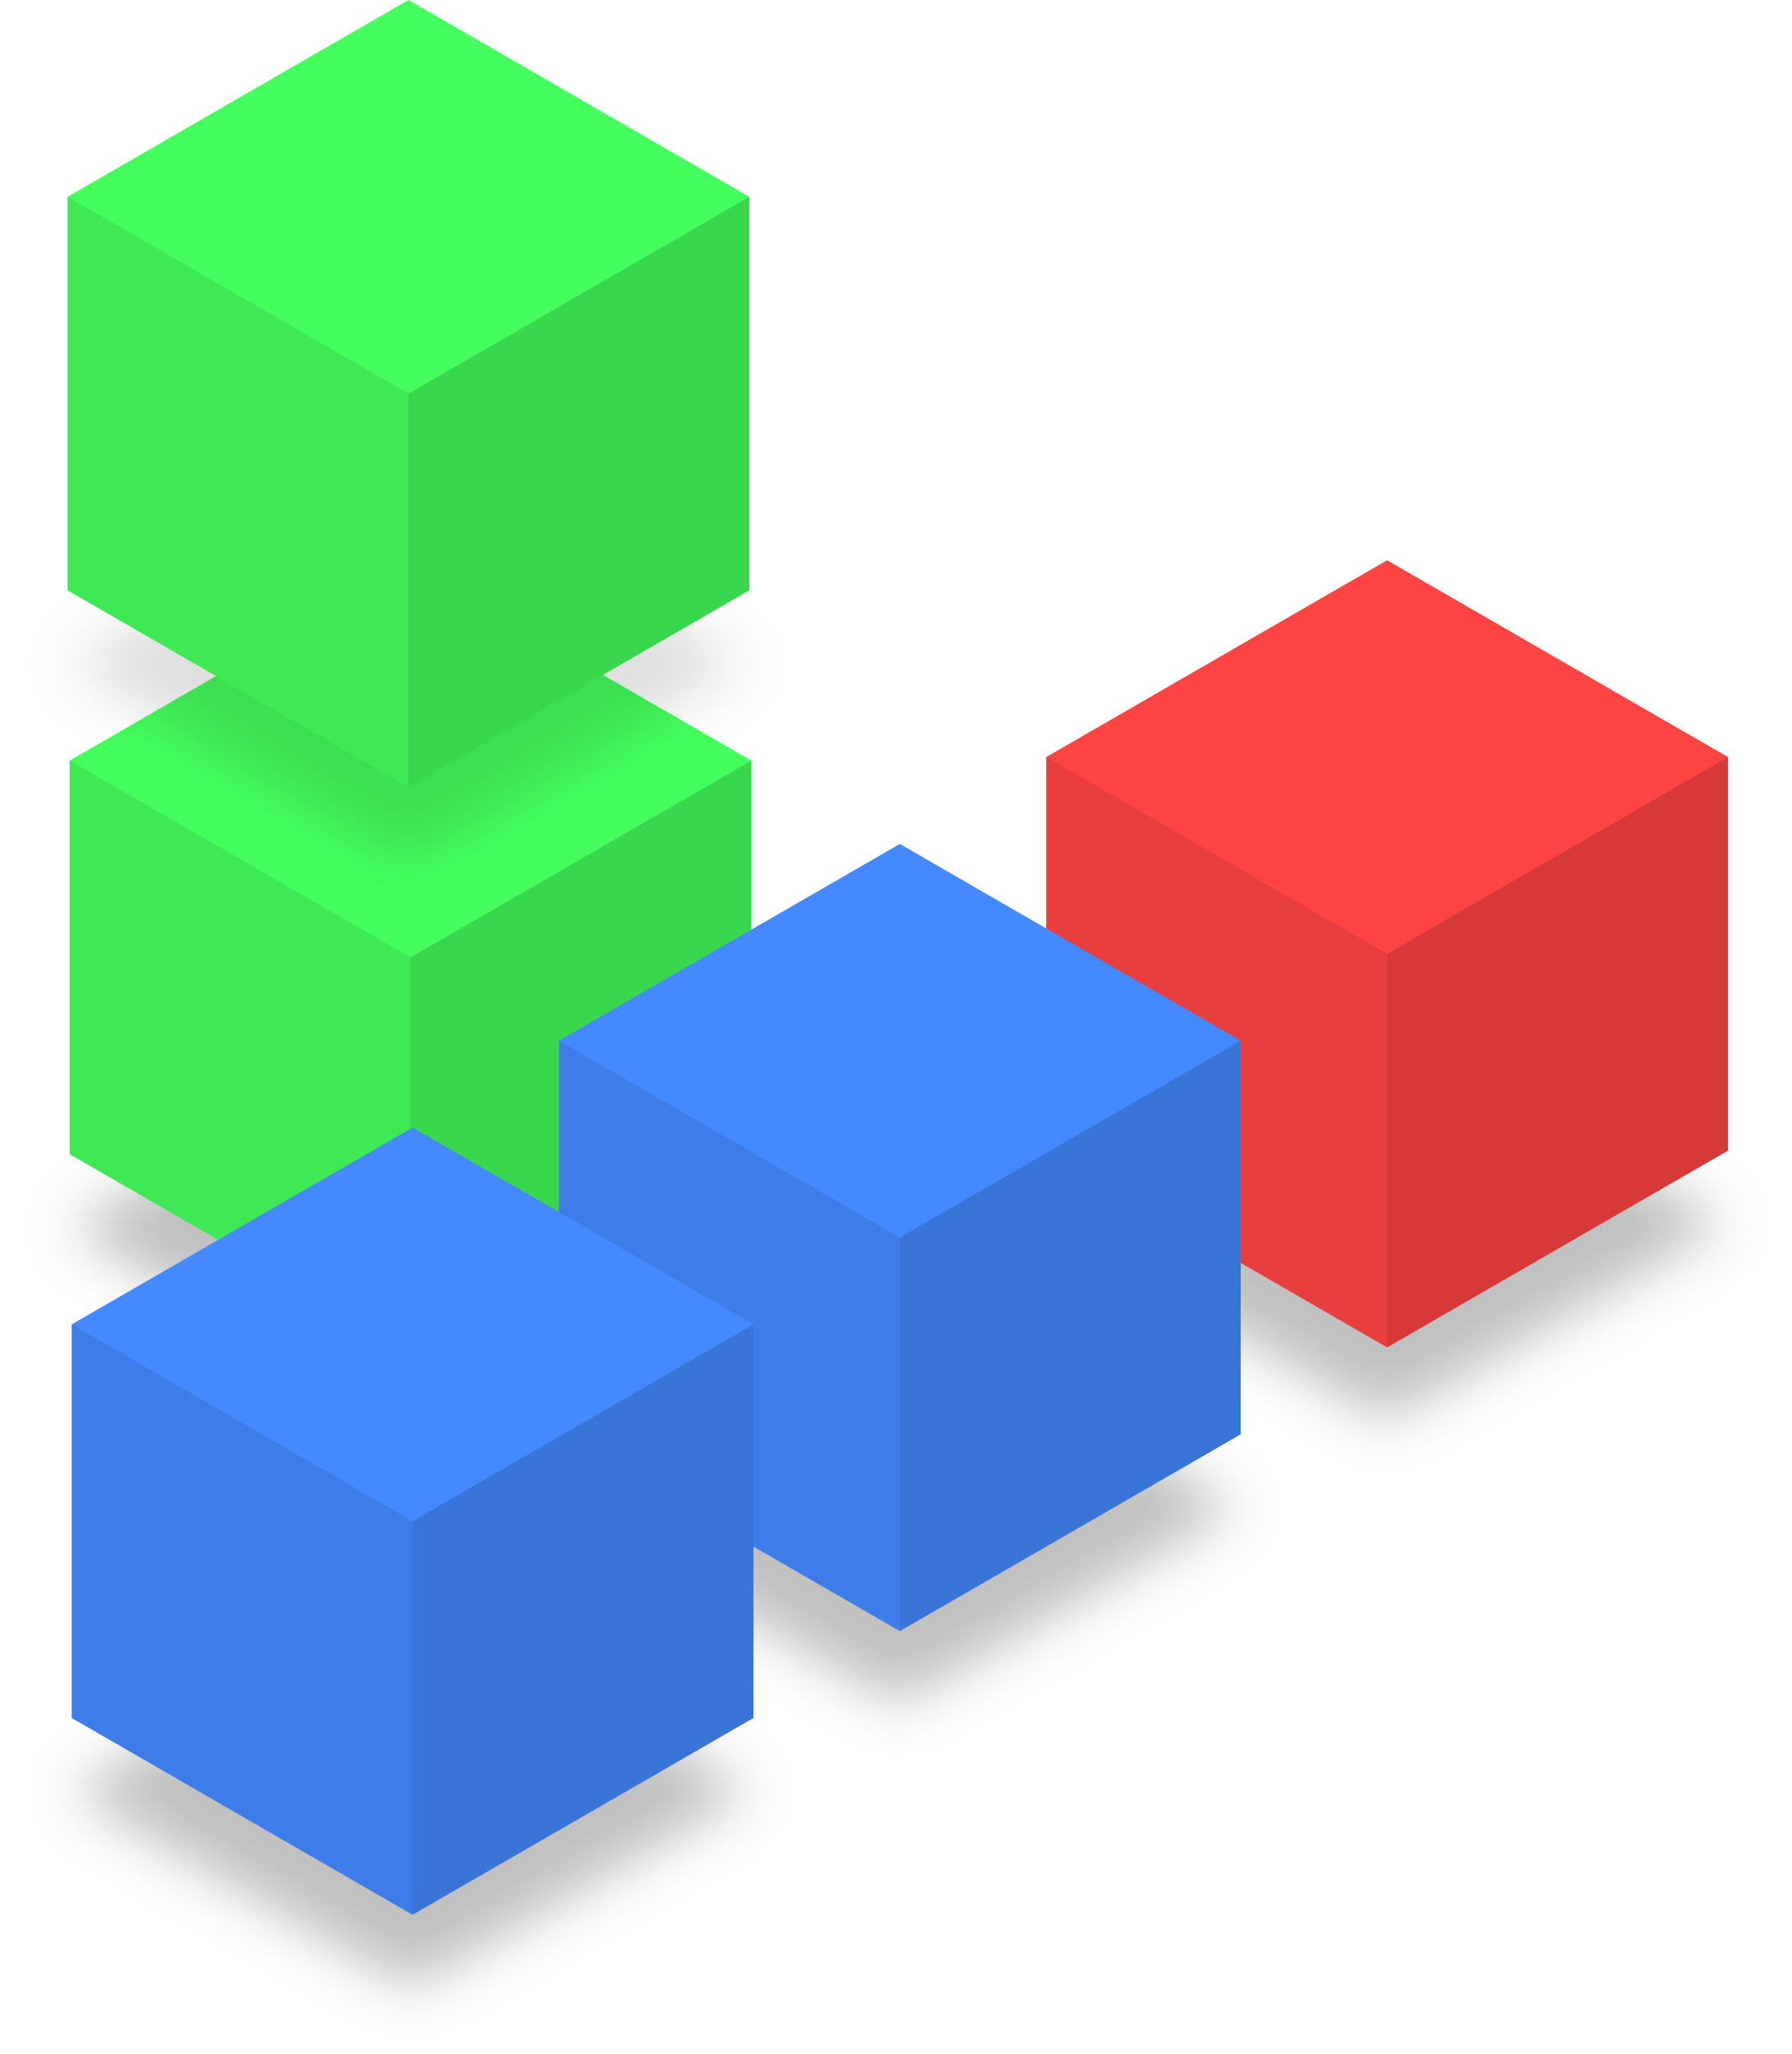
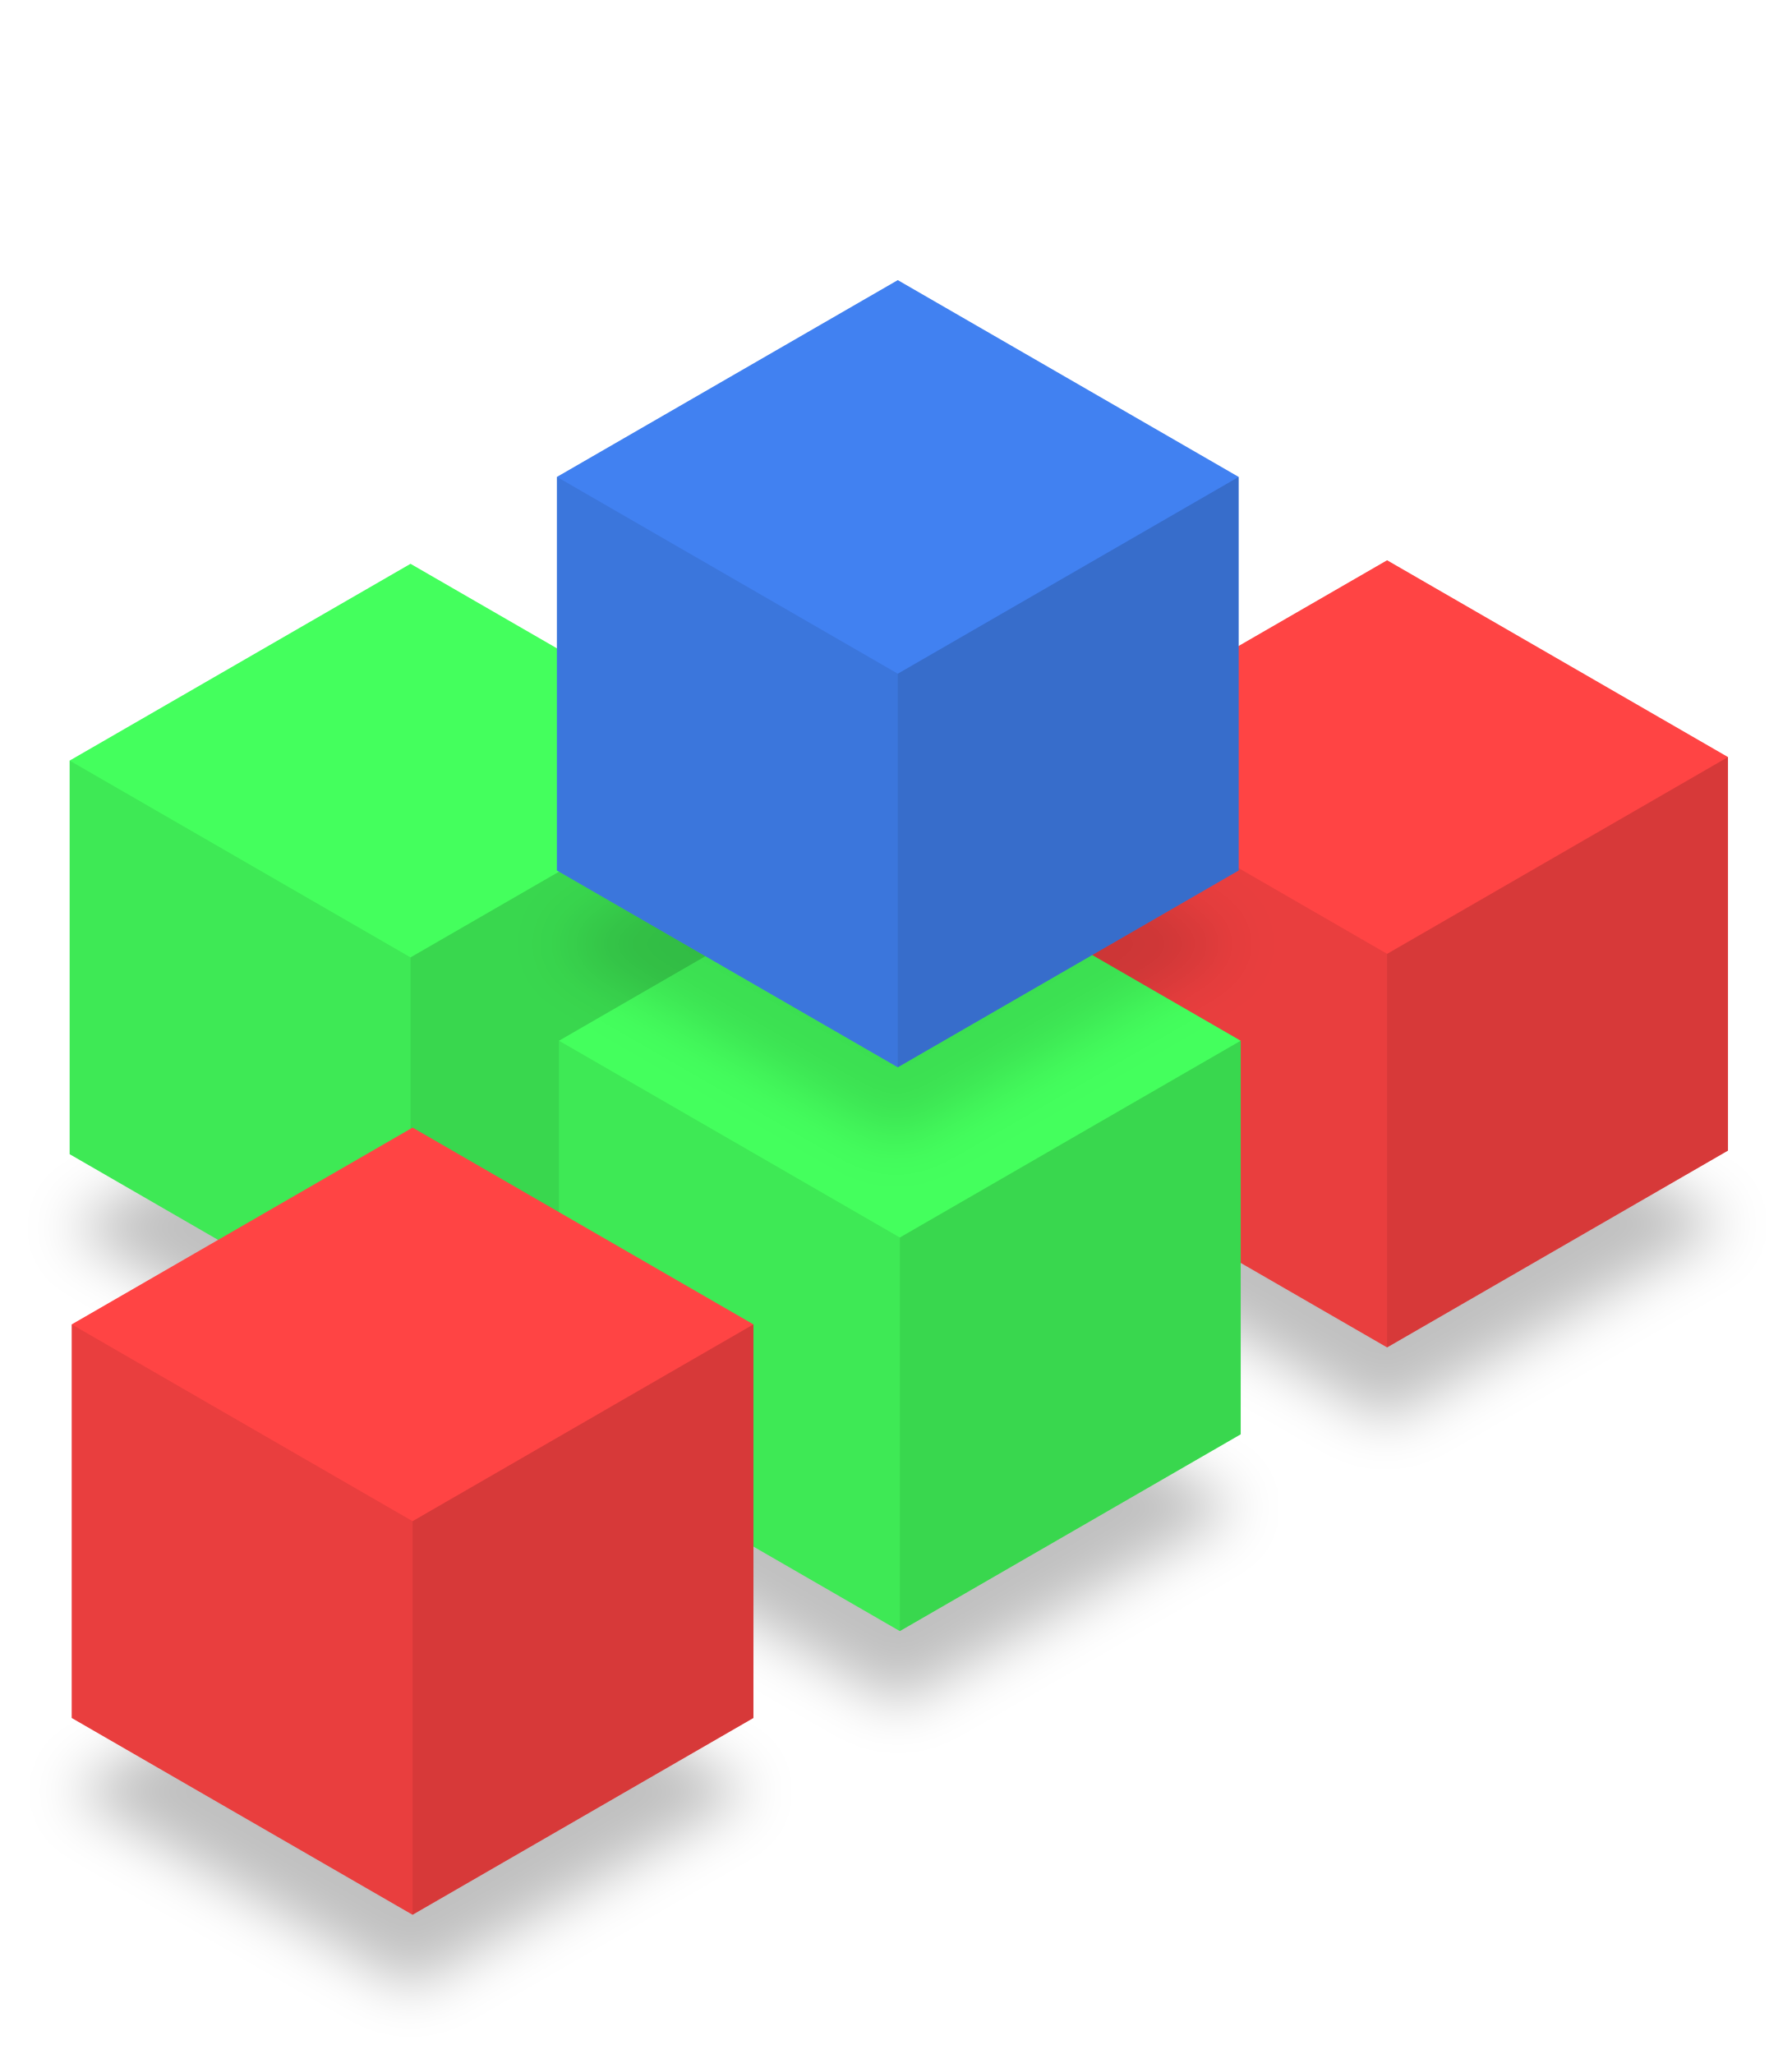
- <svg xmlns="http://www.w3.org/2000/svg" width="39.652mm" height="45.452mm" viewBox="0 0 39.652 45.452" version="1.1" id="svg5256">
+ <svg xmlns="http://www.w3.org/2000/svg" id="svg5256" version="1.1" viewBox="0 0 39.652 45.452" height="45.452mm" width="39.652mm">
  <defs id="defs5250">
-     <filter style="color-interpolation-filters:sRGB" id="filter1710-0" x="-0.097" width="1.193" y="-0.167" height="1.334">
-       <feGaussianBlur stdDeviation="0.359" id="feGaussianBlur1712-7" />
+     <filter height="1.334" y="-0.167" width="1.193" x="-0.097" id="filter1710-0" style="color-interpolation-filters:sRGB">
+       <feGaussianBlur id="feGaussianBlur1712-7" stdDeviation="0.359" />
    </filter>
-     <filter style="color-interpolation-filters:sRGB" id="filter1710-5" x="-0.097" width="1.193" y="-0.167" height="1.334">
-       <feGaussianBlur stdDeviation="0.359" id="feGaussianBlur1712-0" />
+     <filter height="1.334" y="-0.167" width="1.193" x="-0.097" id="filter1710-5" style="color-interpolation-filters:sRGB">
+       <feGaussianBlur id="feGaussianBlur1712-0" stdDeviation="0.359" />
    </filter>
  </defs>
-   <g id="layer1" transform="translate(-104.2078,-27.94308)">
+   <g transform="translate(-104.2078,-27.94308)" id="layer1">
    <g id="g8010">
      <g id="g8900">
-         <g transform="translate(26.4716,-162.5754)" id="g5819-9">
-           <path id="path5705-4" d="m 33.938,163.927 -4.469,2.58 4.469,2.58 4.469,-2.58 -4.469,-2.58" style="opacity:0.248;fill:#000000;fill-opacity:0.994;fill-rule:evenodd;stroke:none;stroke-width:0.053px;stroke-linecap:butt;stroke-linejoin:miter;stroke-opacity:1;filter:url(#filter1710-0)" transform="matrix(1.687896,0,0,1.687896,51.10488,-63.44129)" />
-           <path d="m 115.972,215.98 -7.543,4.355 -7.543,-4.355 0,-8.709 7.543,-4.355 7.543,4.355 z" id="path5707-1" style="color:#000000;display:inline;overflow:visible;visibility:visible;opacity:1;fill:#ff4444;fill-opacity:1;stroke:none;stroke-width:0.169;stroke-linecap:round;stroke-linejoin:miter;stroke-miterlimit:4;stroke-dasharray:none;stroke-dashoffset:0;stroke-opacity:1;marker:none;paint-order:fill markers stroke;enable-background:accumulate" />
-           <path id="path5709-7" d="m 100.887,207.271 v 8.709 l 7.543,4.355 v -8.709 z" style="fill:#000000;fill-opacity:0.089;fill-rule:evenodd;stroke:none;stroke-width:0.447px;stroke-linecap:butt;stroke-linejoin:miter;stroke-opacity:1" />
-           <path style="fill:#000000;fill-opacity:0.157;fill-rule:evenodd;stroke:none;stroke-width:0.447px;stroke-linecap:butt;stroke-linejoin:miter;stroke-opacity:1" d="m 115.972,207.271 v 8.709 l -7.543,4.355 v -8.709 z" id="path5711-4" />
+         <g id="g5819-9" transform="translate(26.4716,-162.5754)">
+           <path transform="matrix(1.687896,0,0,1.687896,51.10488,-63.44129)" style="opacity:0.248;fill:#000000;fill-opacity:0.994;fill-rule:evenodd;stroke:none;stroke-width:0.053px;stroke-linecap:butt;stroke-linejoin:miter;stroke-opacity:1;filter:url(#filter1710-0)" d="m 33.938,163.927 -4.469,2.58 4.469,2.58 4.469,-2.58 -4.469,-2.58" id="path5705-4" />
+           <path style="color:#000000;display:inline;overflow:visible;visibility:visible;opacity:1;fill:#ff4444;fill-opacity:1;stroke:none;stroke-width:0.169;stroke-linecap:round;stroke-linejoin:miter;stroke-miterlimit:4;stroke-dasharray:none;stroke-dashoffset:0;stroke-opacity:1;marker:none;paint-order:fill markers stroke;enable-background:accumulate" id="path5707-1" d="m 115.972,215.98 -7.543,4.355 -7.543,-4.355 0,-8.709 7.543,-4.355 7.543,4.355 z" />
+           <path style="fill:#000000;fill-opacity:0.089;fill-rule:evenodd;stroke:none;stroke-width:0.447px;stroke-linecap:butt;stroke-linejoin:miter;stroke-opacity:1" d="m 100.887,207.271 v 8.709 l 7.543,4.355 v -8.709 z" id="path5709-7" />
+           <path id="path5711-4" d="m 115.972,207.271 v 8.709 l -7.543,4.355 v -8.709 z" style="fill:#000000;fill-opacity:0.157;fill-rule:evenodd;stroke:none;stroke-width:0.447px;stroke-linecap:butt;stroke-linejoin:miter;stroke-opacity:1" />
        </g>
-         <g transform="matrix(0.3369024,0,0,0.3369024,71.28521,-24.25153)" id="g1208">
-           <g id="g1224" transform="translate(84.40865,65.52777)">
-             <path transform="matrix(5.010046,0,0,5.010046,-129.8757,-664.1787)" style="opacity:0.248;fill:#000000;fill-opacity:0.994;fill-rule:evenodd;stroke:none;stroke-width:0.053px;stroke-linecap:butt;stroke-linejoin:miter;stroke-opacity:1;filter:url(#filter1710-5)" d="m 33.938,163.927 -4.469,2.58 4.469,2.58 4.469,-2.58 -4.469,-2.58" id="path1200" />
-             <path style="color:#000000;display:inline;overflow:visible;visibility:visible;opacity:1;fill:#44ff5d;fill-opacity:1;stroke:none;stroke-width:0.501;stroke-linecap:round;stroke-linejoin:miter;stroke-miterlimit:4;stroke-dasharray:none;stroke-dashoffset:0;stroke-opacity:1;marker:none;paint-order:fill markers stroke;enable-background:accumulate" id="path1202" d="m 62.663,165.206 -22.388,12.926 -22.388,-12.926 0,-25.851 22.388,-12.926 22.388,12.926 z" />
-             <path style="fill:#000000;fill-opacity:0.089;fill-rule:evenodd;stroke:none;stroke-width:1.326px;stroke-linecap:butt;stroke-linejoin:miter;stroke-opacity:1" d="m 17.888,139.355 v 25.851 l 22.388,12.926 v -25.851 z" id="path1204" />
-             <path id="path1206" d="m 62.663,139.355 v 25.851 l -22.388,12.926 v -25.851 z" style="fill:#000000;fill-opacity:0.157;fill-rule:evenodd;stroke:none;stroke-width:1.326px;stroke-linecap:butt;stroke-linejoin:miter;stroke-opacity:1" />
+         <g id="g1208" transform="matrix(0.3369024,0,0,0.3369024,71.28521,-24.25153)">
+           <g transform="translate(84.40865,65.52777)" id="g1224">
+             <path id="path1200" d="m 33.938,163.927 -4.469,2.58 4.469,2.58 4.469,-2.58 -4.469,-2.58" style="opacity:0.248;fill:#000000;fill-opacity:0.994;fill-rule:evenodd;stroke:none;stroke-width:0.053px;stroke-linecap:butt;stroke-linejoin:miter;stroke-opacity:1;filter:url(#filter1710-5)" transform="matrix(5.010046,0,0,5.010046,-129.8757,-664.1787)" />
+             <path d="m 62.663,165.206 -22.388,12.926 -22.388,-12.926 0,-25.851 22.388,-12.926 22.388,12.926 z" id="path1202" style="color:#000000;display:inline;overflow:visible;visibility:visible;opacity:1;fill:#44ff5d;fill-opacity:1;stroke:none;stroke-width:0.501;stroke-linecap:round;stroke-linejoin:miter;stroke-miterlimit:4;stroke-dasharray:none;stroke-dashoffset:0;stroke-opacity:1;marker:none;paint-order:fill markers stroke;enable-background:accumulate" />
+             <path id="path1204" d="m 17.888,139.355 v 25.851 l 22.388,12.926 v -25.851 z" style="fill:#000000;fill-opacity:0.089;fill-rule:evenodd;stroke:none;stroke-width:1.326px;stroke-linecap:butt;stroke-linejoin:miter;stroke-opacity:1" />
+             <path style="fill:#000000;fill-opacity:0.157;fill-rule:evenodd;stroke:none;stroke-width:1.326px;stroke-linecap:butt;stroke-linejoin:miter;stroke-opacity:1" d="m 62.663,139.355 v 25.851 l -22.388,12.926 v -25.851 z" id="path1206" />
          </g>
        </g>
-         <g id="g1198" transform="matrix(0.3369024,0,0,0.3369024,84.62074,-11.32199)">
-           <path transform="matrix(5.010046,0,0,5.010046,-52.9123,-618.6289)" style="opacity:0.248;fill:#000000;fill-opacity:0.994;fill-rule:evenodd;stroke:none;stroke-width:0.053px;stroke-linecap:butt;stroke-linejoin:miter;stroke-opacity:1;filter:url(#filter1710-5)" d="m 33.938,163.927 -4.469,2.58 4.469,2.58 4.469,-2.58 -4.469,-2.58" id="path1190" />
-           <path style="color:#000000;display:inline;overflow:visible;visibility:visible;opacity:1;fill:#4489ff;fill-opacity:1;stroke:none;stroke-width:0.501;stroke-linecap:round;stroke-linejoin:miter;stroke-miterlimit:4;stroke-dasharray:none;stroke-dashoffset:0;stroke-opacity:1;marker:none;paint-order:fill markers stroke;enable-background:accumulate" id="path1192" d="m 139.627,210.756 -22.388,12.926 -22.388,-12.926 0,-25.851 22.388,-12.926 22.388,12.926 z" />
-           <path style="fill:#000000;fill-opacity:0.089;fill-rule:evenodd;stroke:none;stroke-width:1.326px;stroke-linecap:butt;stroke-linejoin:miter;stroke-opacity:1" d="m 94.851,184.904 v 25.851 l 22.388,12.926 v -25.851 z" id="path1194" />
-           <path id="path1196" d="m 139.627,184.904 v 25.851 l -22.388,12.926 v -25.851 z" style="fill:#000000;fill-opacity:0.157;fill-rule:evenodd;stroke:none;stroke-width:1.326px;stroke-linecap:butt;stroke-linejoin:miter;stroke-opacity:1" />
+         <g transform="matrix(0.3369024,0,0,0.3369024,84.62074,-11.32199)" id="g1198">
+           <path id="path1190" d="m 33.938,163.927 -4.469,2.58 4.469,2.58 4.469,-2.58 -4.469,-2.58" style="opacity:0.248;fill:#000000;fill-opacity:0.994;fill-rule:evenodd;stroke:none;stroke-width:0.053px;stroke-linecap:butt;stroke-linejoin:miter;stroke-opacity:1;filter:url(#filter1710-5)" transform="matrix(5.010046,0,0,5.010046,-52.9123,-618.6289)" />
+           <path d="m 139.627,210.756 -22.388,12.926 -22.388,-12.926 0,-25.851 22.388,-12.926 22.388,12.926 z" id="path1192" style="color:#000000;display:inline;overflow:visible;visibility:visible;opacity:1;fill:#44ff5d;fill-opacity:1;stroke:none;stroke-width:0.501;stroke-linecap:round;stroke-linejoin:miter;stroke-miterlimit:4;stroke-dasharray:none;stroke-dashoffset:0;stroke-opacity:1;marker:none;paint-order:fill markers stroke;enable-background:accumulate" />
+           <path id="path1194" d="m 94.851,184.904 v 25.851 l 22.388,12.926 v -25.851 z" style="fill:#000000;fill-opacity:0.089;fill-rule:evenodd;stroke:none;stroke-width:1.326px;stroke-linecap:butt;stroke-linejoin:miter;stroke-opacity:1" />
+           <path style="fill:#000000;fill-opacity:0.157;fill-rule:evenodd;stroke:none;stroke-width:1.326px;stroke-linecap:butt;stroke-linejoin:miter;stroke-opacity:1" d="m 139.627,184.904 v 25.851 l -22.388,12.926 v -25.851 z" id="path1196" />
        </g>
-         <g transform="matrix(0.3369024,0,0,0.3369024,73.83872,-5.04479)" id="g5685-7">
-           <path id="path992-5" d="m 33.938,163.927 -4.469,2.58 4.469,2.58 4.469,-2.58 -4.469,-2.58" style="opacity:0.248;fill:#000000;fill-opacity:0.994;fill-rule:evenodd;stroke:none;stroke-width:0.053px;stroke-linecap:butt;stroke-linejoin:miter;stroke-opacity:1;filter:url(#filter1710-5)" transform="matrix(5.010046,0,0,5.010046,-52.9123,-618.6289)" />
-           <path d="m 139.627,210.756 -22.388,12.926 -22.388,-12.926 0,-25.851 22.388,-12.926 22.388,12.926 z" id="path829-1-3" style="color:#000000;display:inline;overflow:visible;visibility:visible;opacity:1;fill:#4489ff;fill-opacity:1;stroke:none;stroke-width:0.501;stroke-linecap:round;stroke-linejoin:miter;stroke-miterlimit:4;stroke-dasharray:none;stroke-dashoffset:0;stroke-opacity:1;marker:none;paint-order:fill markers stroke;enable-background:accumulate" />
-           <path id="path855-0-5" d="m 94.851,184.904 v 25.851 l 22.388,12.926 v -25.851 z" style="fill:#000000;fill-opacity:0.089;fill-rule:evenodd;stroke:none;stroke-width:1.326px;stroke-linecap:butt;stroke-linejoin:miter;stroke-opacity:1" />
-           <path style="fill:#000000;fill-opacity:0.157;fill-rule:evenodd;stroke:none;stroke-width:1.326px;stroke-linecap:butt;stroke-linejoin:miter;stroke-opacity:1" d="m 139.627,184.904 v 25.851 l -22.388,12.926 v -25.851 z" id="path861-7-3" />
+         <g id="g5685-7" transform="matrix(0.3369024,0,0,0.3369024,73.83872,-5.04479)">
+           <path transform="matrix(5.010046,0,0,5.010046,-52.9123,-618.6289)" style="opacity:0.248;fill:#000000;fill-opacity:0.994;fill-rule:evenodd;stroke:none;stroke-width:0.053px;stroke-linecap:butt;stroke-linejoin:miter;stroke-opacity:1;filter:url(#filter1710-5)" d="m 33.938,163.927 -4.469,2.58 4.469,2.58 4.469,-2.58 -4.469,-2.58" id="path992-5" />
+           <path style="color:#000000;display:inline;overflow:visible;visibility:visible;opacity:1;fill:#ff4444;fill-opacity:1;stroke:none;stroke-width:0.501;stroke-linecap:round;stroke-linejoin:miter;stroke-miterlimit:4;stroke-dasharray:none;stroke-dashoffset:0;stroke-opacity:1;marker:none;paint-order:fill markers stroke;enable-background:accumulate" id="path829-1-3" d="m 139.627,210.756 -22.388,12.926 -22.388,-12.926 0,-25.851 22.388,-12.926 22.388,12.926 z" />
+           <path style="fill:#000000;fill-opacity:0.089;fill-rule:evenodd;stroke:none;stroke-width:1.326px;stroke-linecap:butt;stroke-linejoin:miter;stroke-opacity:1" d="m 94.851,184.904 v 25.851 l 22.388,12.926 v -25.851 z" id="path855-0-5" />
+           <path id="path861-7-3" d="m 139.627,184.904 v 25.851 l -22.388,12.926 v -25.851 z" style="fill:#000000;fill-opacity:0.157;fill-rule:evenodd;stroke:none;stroke-width:1.326px;stroke-linecap:butt;stroke-linejoin:miter;stroke-opacity:1" />
        </g>
-         <g id="g1350" transform="translate(4.81716,-174.9732)">
-           <path transform="matrix(1.687896,0,0,1.687896,51.10488,-63.44129)" style="opacity:0.126;fill:#000000;fill-opacity:0.994;fill-rule:evenodd;stroke:none;stroke-width:0.053px;stroke-linecap:butt;stroke-linejoin:miter;stroke-opacity:1;filter:url(#filter1710-0)" d="m 33.938,163.927 -4.469,2.58 4.469,2.58 4.469,-2.58 -4.469,-2.58" id="path1342" />
-           <path style="color:#000000;display:inline;overflow:visible;visibility:visible;opacity:1;fill:#44ff5d;fill-opacity:1;stroke:none;stroke-width:0.169;stroke-linecap:round;stroke-linejoin:miter;stroke-miterlimit:4;stroke-dasharray:none;stroke-dashoffset:0;stroke-opacity:1;marker:none;paint-order:fill markers stroke;enable-background:accumulate" id="path1344" d="m 115.972,215.98 -7.543,4.355 -7.543,-4.355 0,-8.709 7.543,-4.355 7.543,4.355 z" />
-           <path style="fill:#000000;fill-opacity:0.089;fill-rule:evenodd;stroke:none;stroke-width:0.447px;stroke-linecap:butt;stroke-linejoin:miter;stroke-opacity:1" d="m 100.887,207.271 v 8.709 l 7.543,4.355 v -8.709 z" id="path1346" />
-           <path id="path1348" d="m 115.972,207.271 v 8.709 l -7.543,4.355 v -8.709 z" style="fill:#000000;fill-opacity:0.157;fill-rule:evenodd;stroke:none;stroke-width:0.447px;stroke-linecap:butt;stroke-linejoin:miter;stroke-opacity:1" />
+         <g transform="translate(15.64438,-168.7743)" id="g1350">
+           <path id="path1342" d="m 33.938,163.927 -4.469,2.58 4.469,2.58 4.469,-2.58 -4.469,-2.58" style="opacity:0.126;fill:#000000;fill-opacity:0.994;fill-rule:evenodd;stroke:none;stroke-width:0.053px;stroke-linecap:butt;stroke-linejoin:miter;stroke-opacity:1;filter:url(#filter1710-0)" transform="matrix(1.687896,0,0,1.687896,51.10488,-63.44129)" />
+           <path d="m 115.972,215.98 -7.543,4.355 -7.543,-4.355 0,-8.709 7.543,-4.355 7.543,4.355 z" id="path1344" style="color:#000000;display:inline;overflow:visible;visibility:visible;opacity:1;fill:#4181f1;fill-opacity:1;stroke:none;stroke-width:0.169;stroke-linecap:round;stroke-linejoin:miter;stroke-miterlimit:4;stroke-dasharray:none;stroke-dashoffset:0;stroke-opacity:1;marker:none;paint-order:fill markers stroke;enable-background:accumulate" />
+           <path id="path1346" d="m 100.887,207.271 v 8.709 l 7.543,4.355 v -8.709 z" style="fill:#000000;fill-opacity:0.089;fill-rule:evenodd;stroke:none;stroke-width:0.447px;stroke-linecap:butt;stroke-linejoin:miter;stroke-opacity:1" />
+           <path style="fill:#000000;fill-opacity:0.157;fill-rule:evenodd;stroke:none;stroke-width:0.447px;stroke-linecap:butt;stroke-linejoin:miter;stroke-opacity:1" d="m 115.972,207.271 v 8.709 l -7.543,4.355 v -8.709 z" id="path1348" />
        </g>
      </g>
    </g>
  </g>
</svg>
